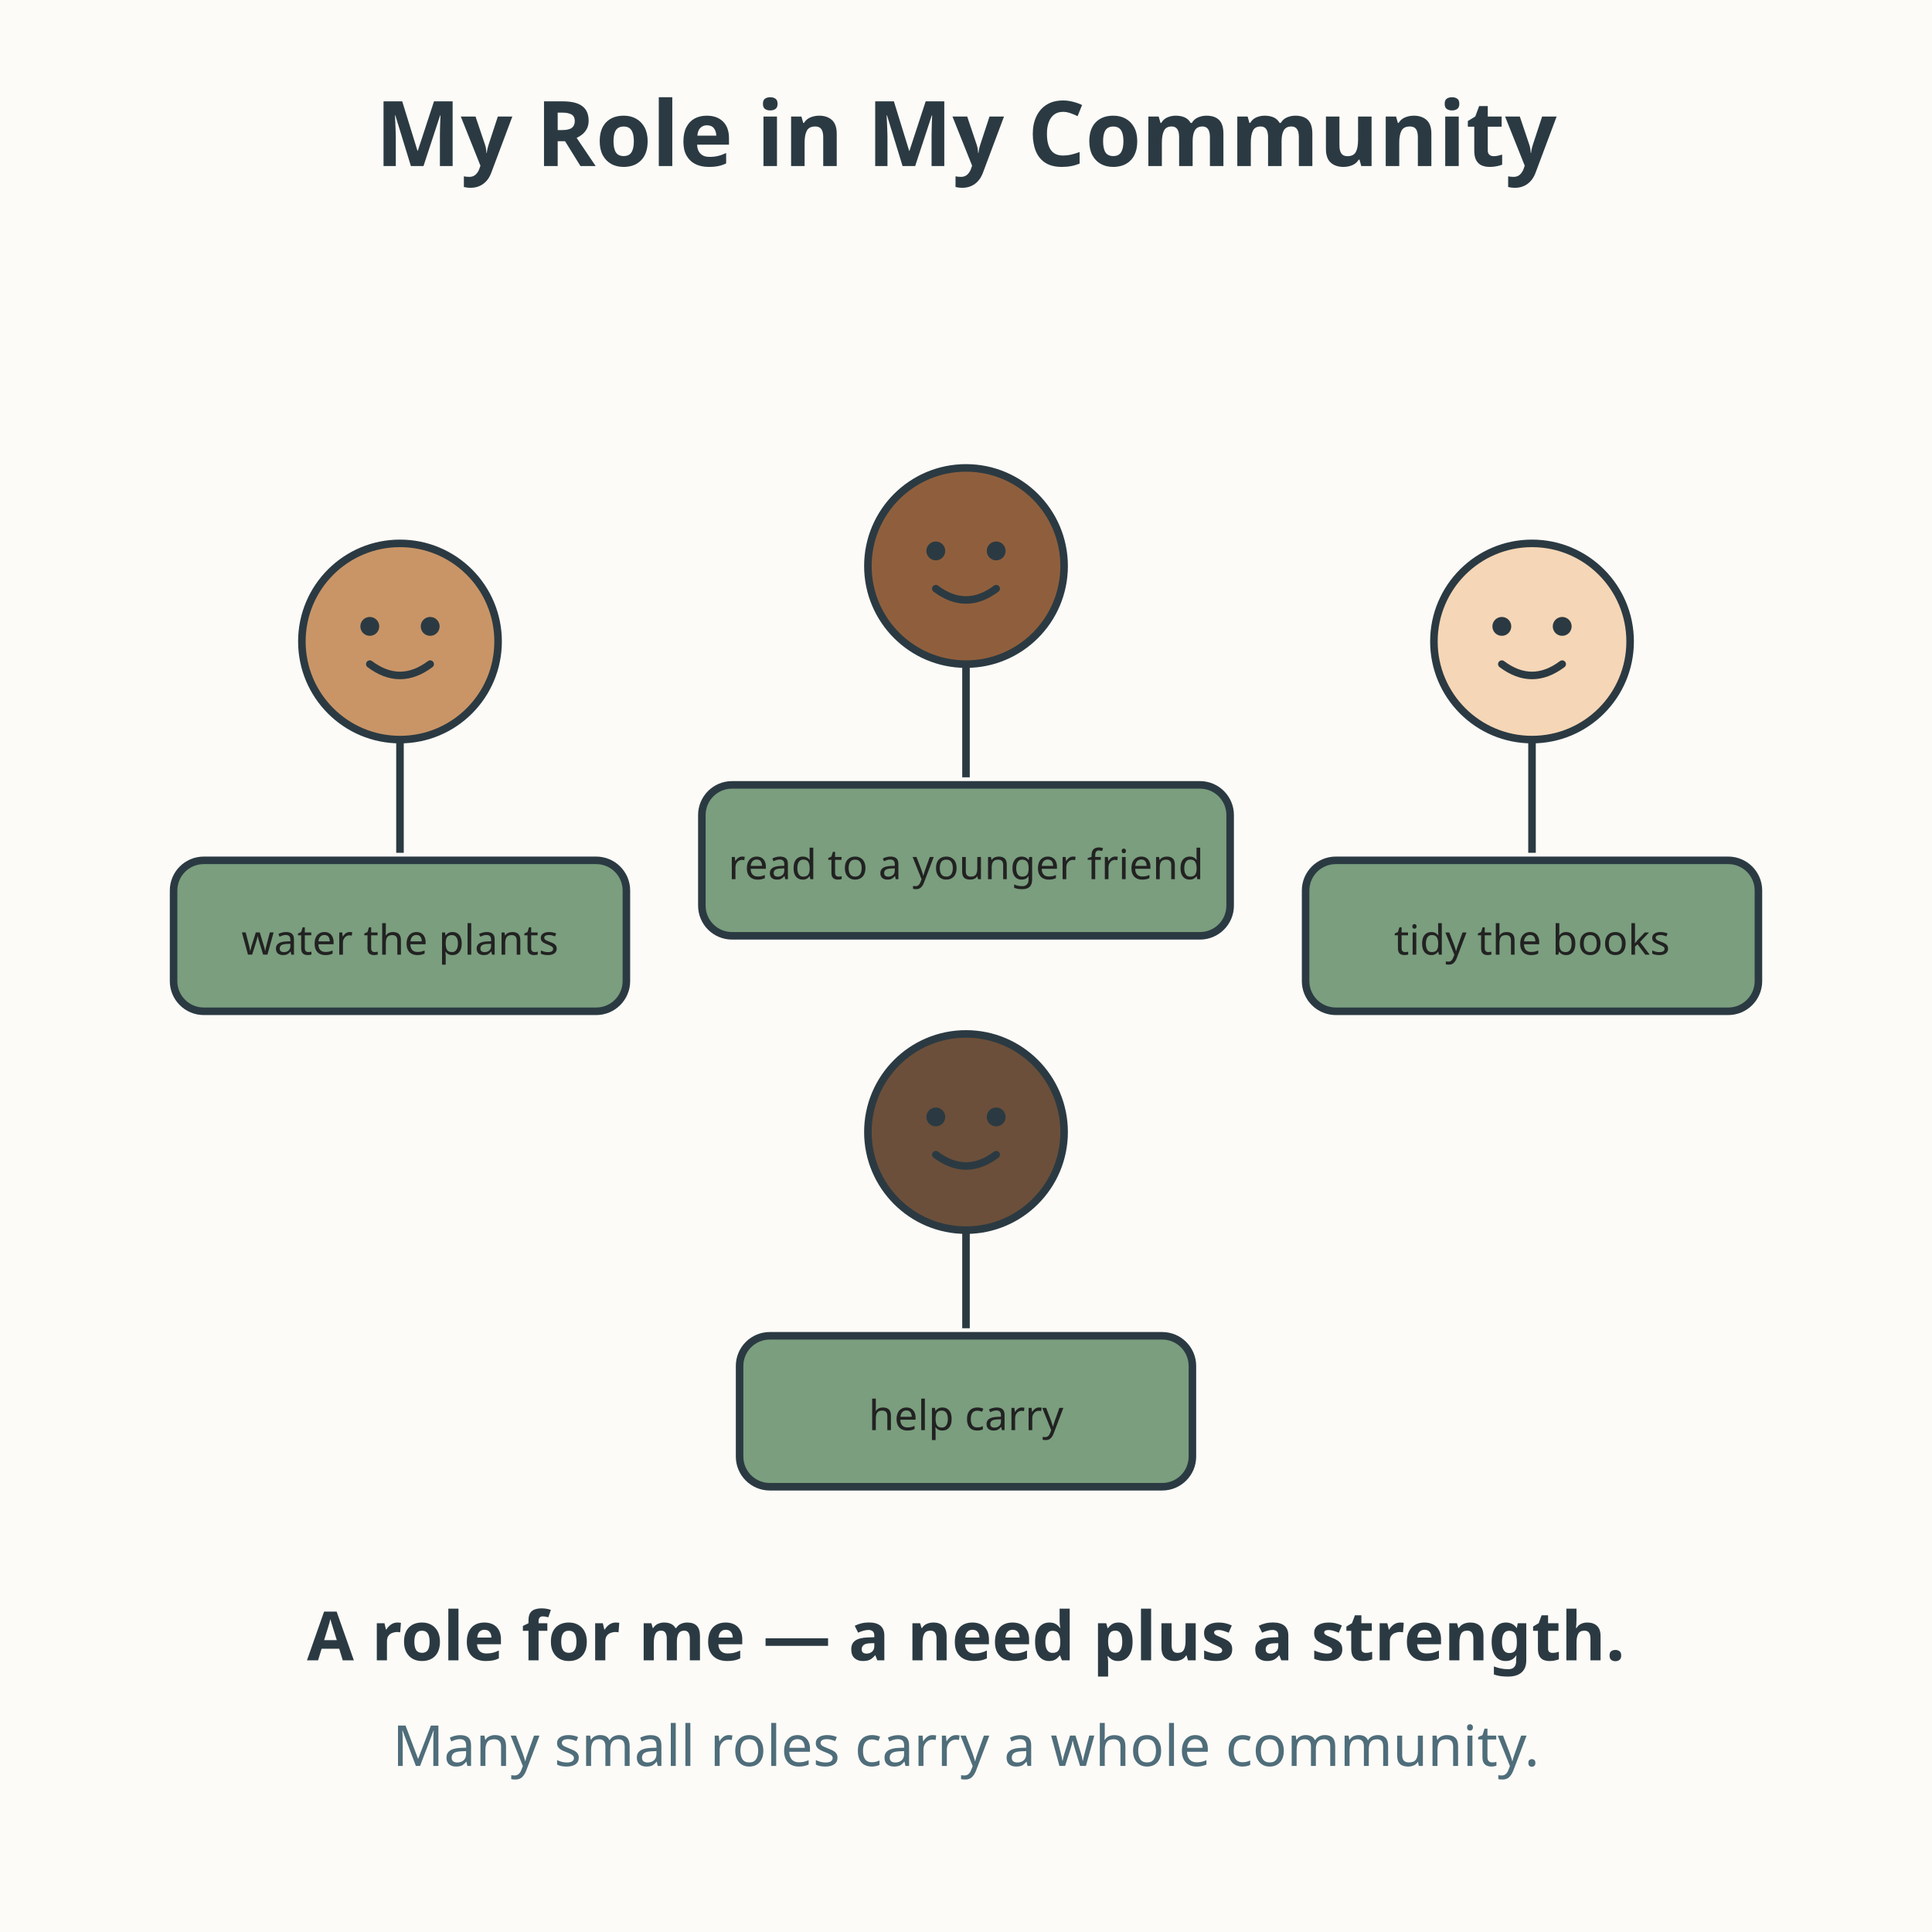
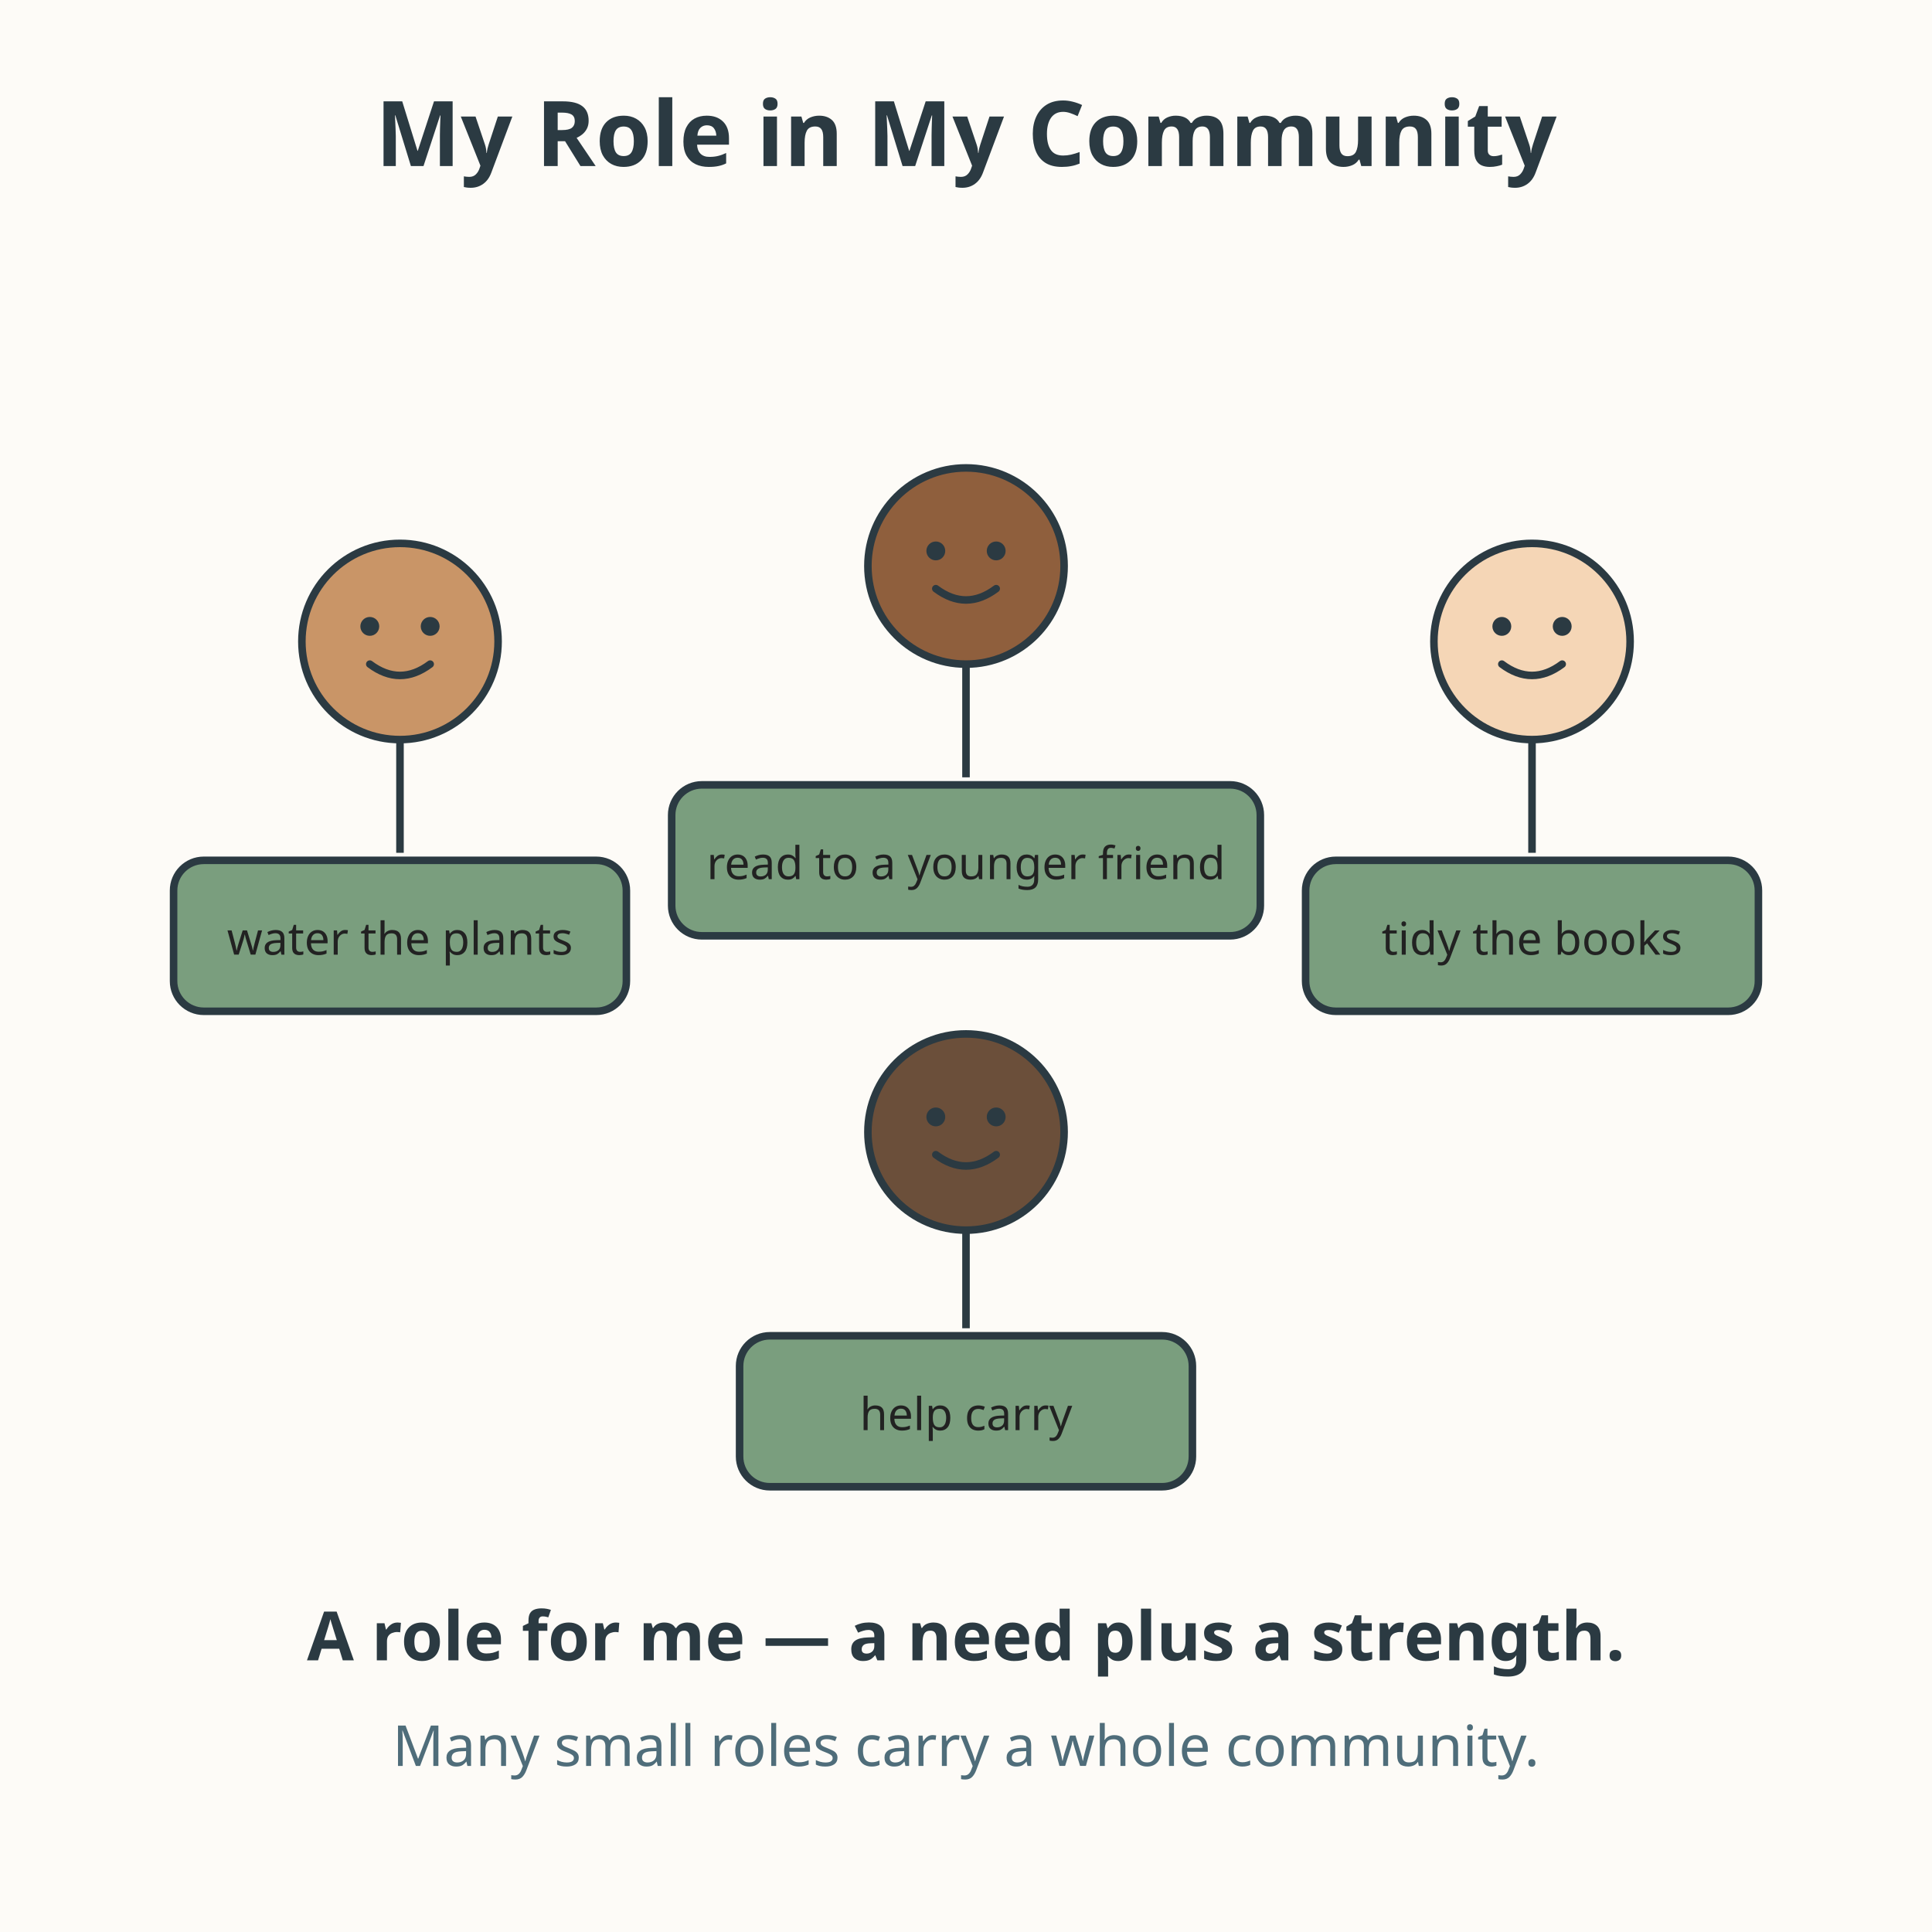
<svg xmlns="http://www.w3.org/2000/svg" viewBox="0 0 512 512" role="img" aria-labelledby="title-L-04-003-05-my-role-in-my-community desc-L-04-003-05-my-role-in-my-community">
  <rect width="512" height="512" fill="#fdfbf7" />
  <text x="256" y="44" text-anchor="middle" font-family="sans-serif" font-size="24" font-weight="bold" fill="#2b3a42">My Role in My Community</text>
  <g>
    <circle cx="106" cy="170" r="26" fill="#c99567" stroke="#2b3a42" stroke-width="2" />
    <circle cx="98" cy="166" r="2.5" fill="#2b3a42" />
    <circle cx="114" cy="166" r="2.5" fill="#2b3a42" />
    <path d="M98 176 Q106 182 114 176" fill="none" stroke="#2b3a42" stroke-width="2" stroke-linecap="round" />
    <path d="M106 196 L106 226" stroke="#2b3a42" stroke-width="2" />
    <rect x="46" y="228" width="120" height="40" rx="8" fill="#7a9e7e" stroke="#2b3a42" stroke-width="2" />
-     <text x="106" y="253" text-anchor="middle" font-family="sans-serif" font-size="11" fill="#222222">water the plants</text>
+     <text x="106" y="253" text-anchor="middle" font-family="sans-serif" font-size="12" fill="#222222">water the plants</text>
  </g>
  <g>
    <circle cx="256" cy="150" r="26" fill="#8f5f3d" stroke="#2b3a42" stroke-width="2" />
    <circle cx="248" cy="146" r="2.5" fill="#2b3a42" />
    <circle cx="264" cy="146" r="2.5" fill="#2b3a42" />
    <path d="M248 156 Q256 162 264 156" fill="none" stroke="#2b3a42" stroke-width="2" stroke-linecap="round" />
    <path d="M256 176 L256 206" stroke="#2b3a42" stroke-width="2" />
-     <rect x="186" y="208" width="140" height="40" rx="8" fill="#7a9e7e" stroke="#2b3a42" stroke-width="2" />
-     <text x="256" y="233" text-anchor="middle" font-family="sans-serif" font-size="11" fill="#222222">read to a younger friend</text>
+     <rect x="178" y="208" width="156" height="40" rx="8" fill="#7a9e7e" stroke="#2b3a42" stroke-width="2" />
+     <text x="256" y="233" text-anchor="middle" font-family="sans-serif" font-size="12" fill="#222222">read to a younger friend</text>
  </g>
  <g>
    <circle cx="406" cy="170" r="26" fill="#f5d6b6" stroke="#2b3a42" stroke-width="2" />
    <circle cx="398" cy="166" r="2.5" fill="#2b3a42" />
    <circle cx="414" cy="166" r="2.5" fill="#2b3a42" />
    <path d="M398 176 Q406 182 414 176" fill="none" stroke="#2b3a42" stroke-width="2" stroke-linecap="round" />
    <path d="M406 196 L406 226" stroke="#2b3a42" stroke-width="2" />
    <rect x="346" y="228" width="120" height="40" rx="8" fill="#7a9e7e" stroke="#2b3a42" stroke-width="2" />
-     <text x="406" y="253" text-anchor="middle" font-family="sans-serif" font-size="11" fill="#222222">tidy the books</text>
+     <text x="406" y="253" text-anchor="middle" font-family="sans-serif" font-size="12" fill="#222222">tidy the books</text>
  </g>
  <g>
    <circle cx="256" cy="300" r="26" fill="#6b4f3a" stroke="#2b3a42" stroke-width="2" />
    <circle cx="248" cy="296" r="2.5" fill="#2b3a42" />
    <circle cx="264" cy="296" r="2.5" fill="#2b3a42" />
    <path d="M248 306 Q256 312 264 306" fill="none" stroke="#2b3a42" stroke-width="2" stroke-linecap="round" />
    <path d="M256 326 L256 352" stroke="#2b3a42" stroke-width="2" />
    <rect x="196" y="354" width="120" height="40" rx="8" fill="#7a9e7e" stroke="#2b3a42" stroke-width="2" />
-     <text x="256" y="379" text-anchor="middle" font-family="sans-serif" font-size="11" fill="#222222">help carry</text>
+     <text x="256" y="379" text-anchor="middle" font-family="sans-serif" font-size="12" fill="#222222">help carry</text>
  </g>
  <text x="256" y="440" text-anchor="middle" font-family="sans-serif" font-size="18" font-weight="bold" fill="#2b3a42">A role for me — a need plus a strength.</text>
  <text x="256" y="468" text-anchor="middle" font-family="sans-serif" font-size="15" fill="#4f6d7a">Many small roles carry a whole community.</text>
</svg>
